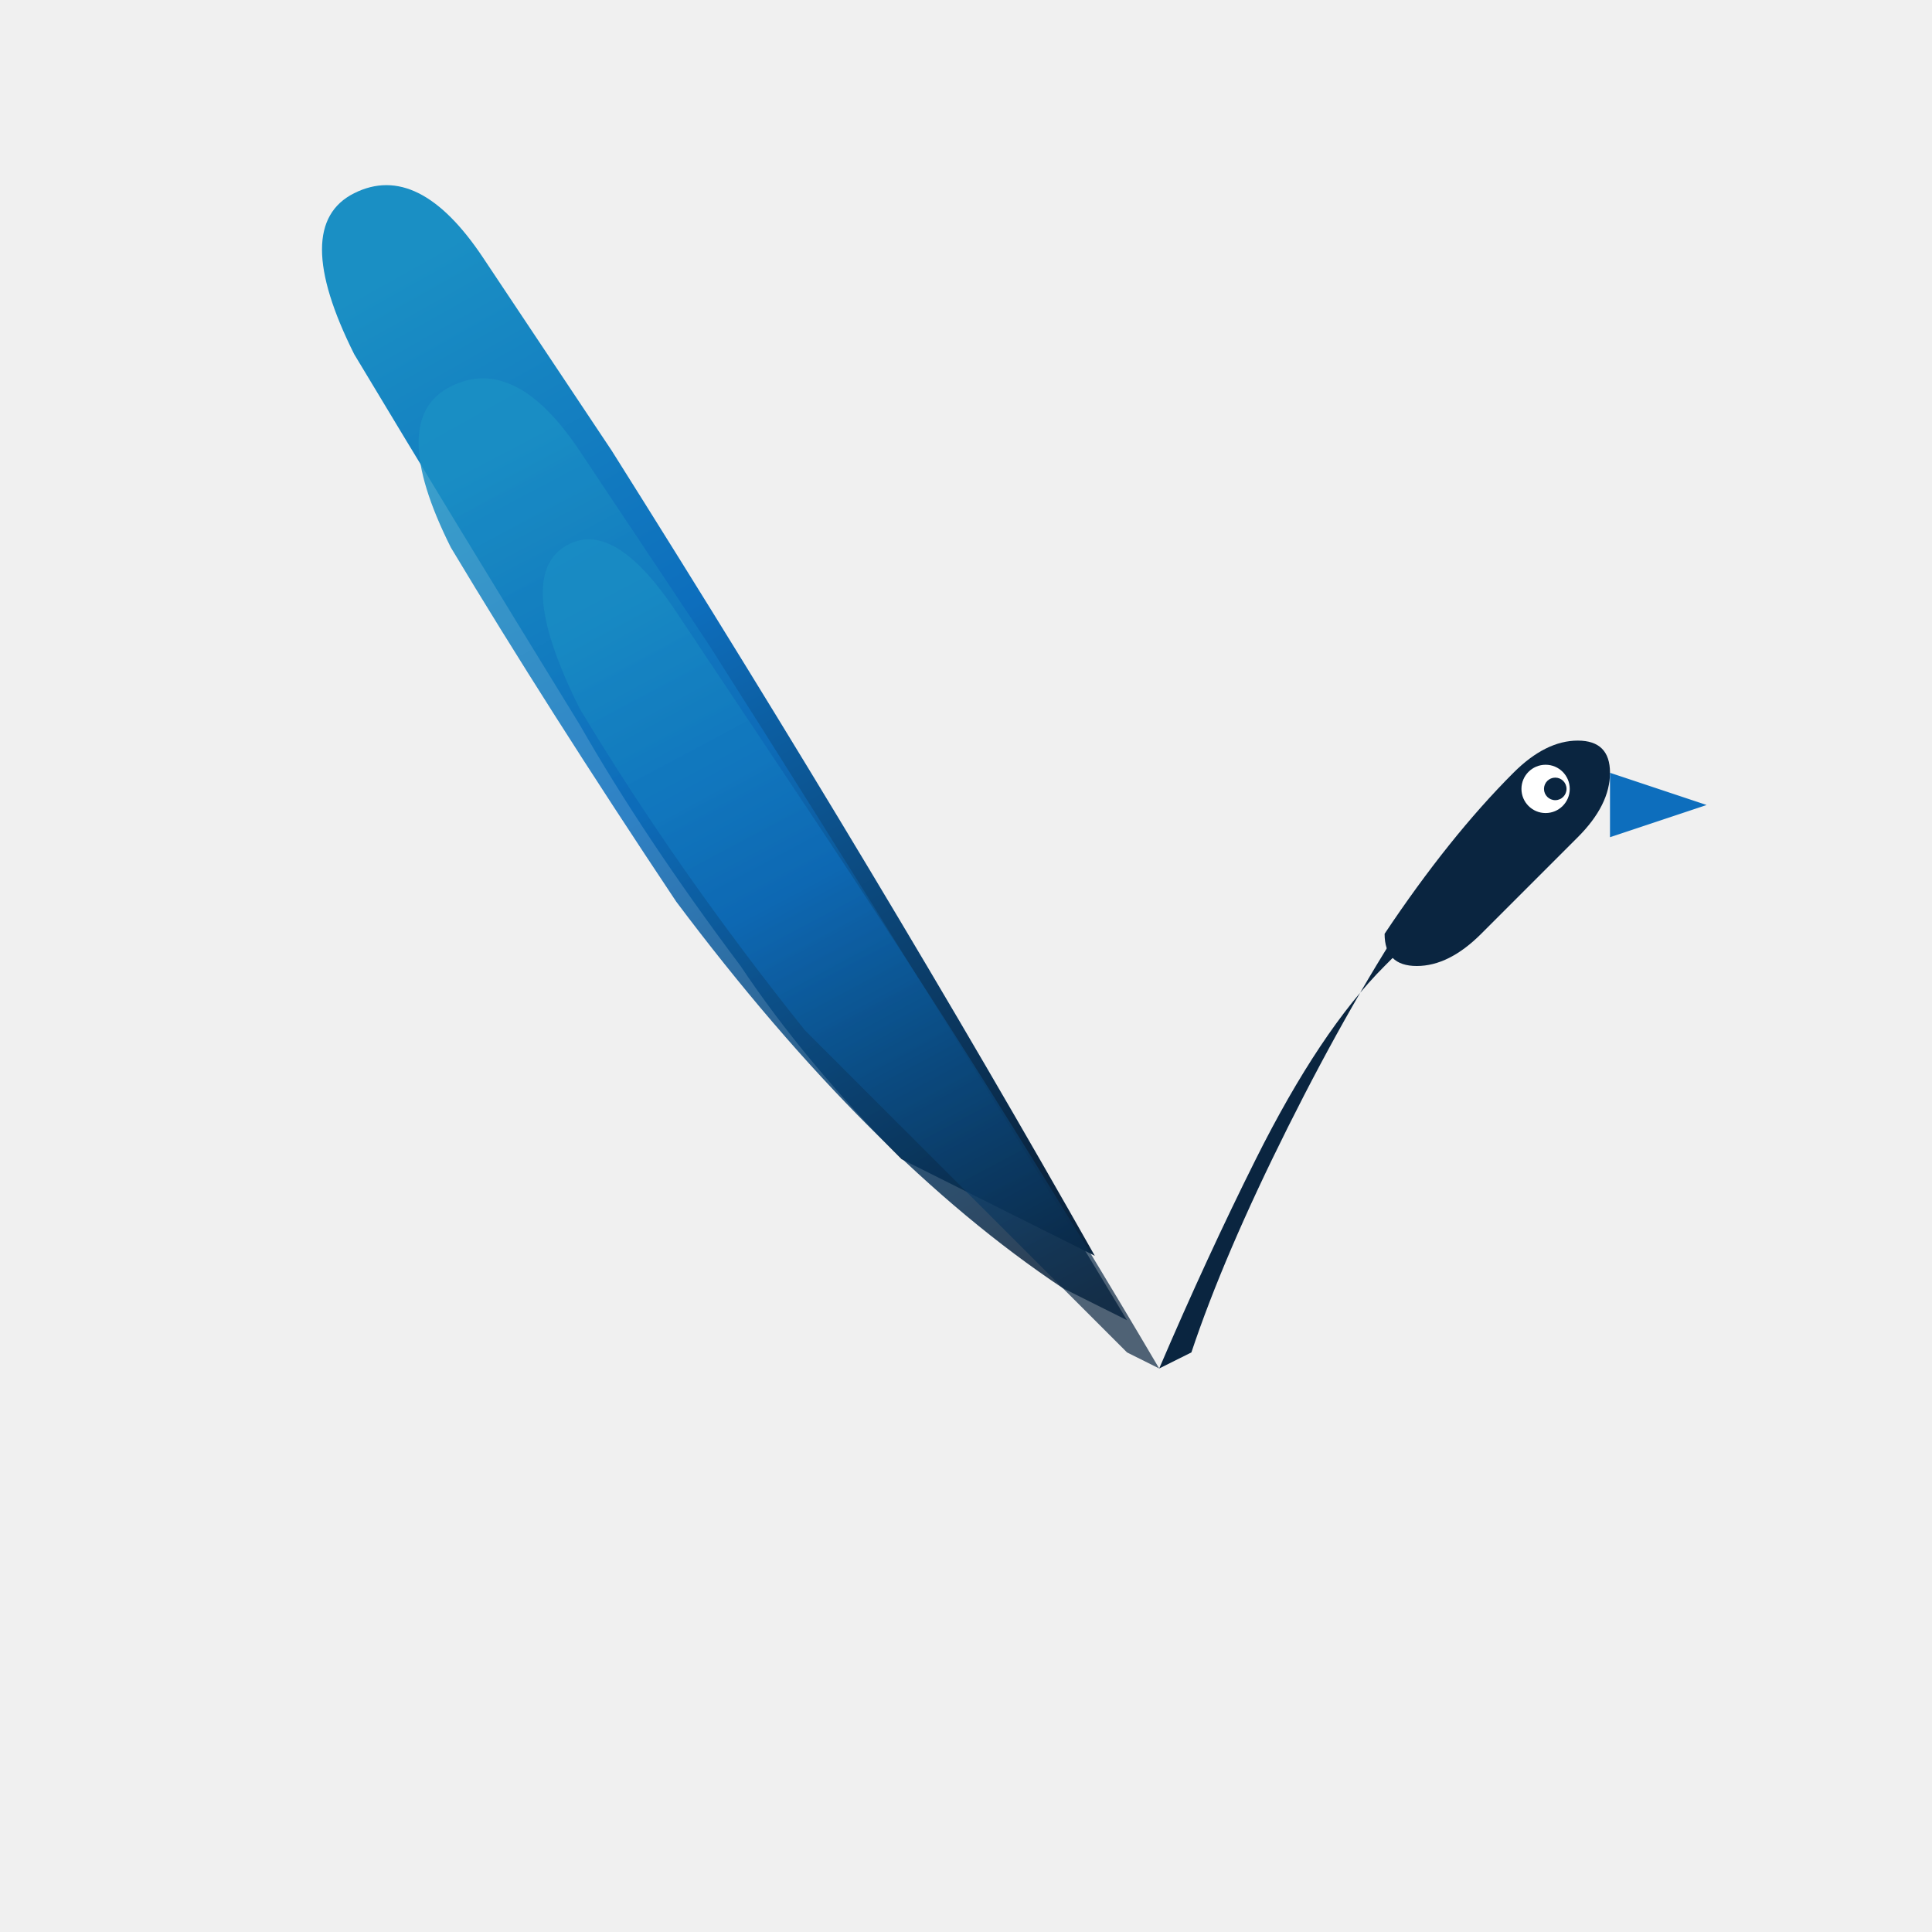
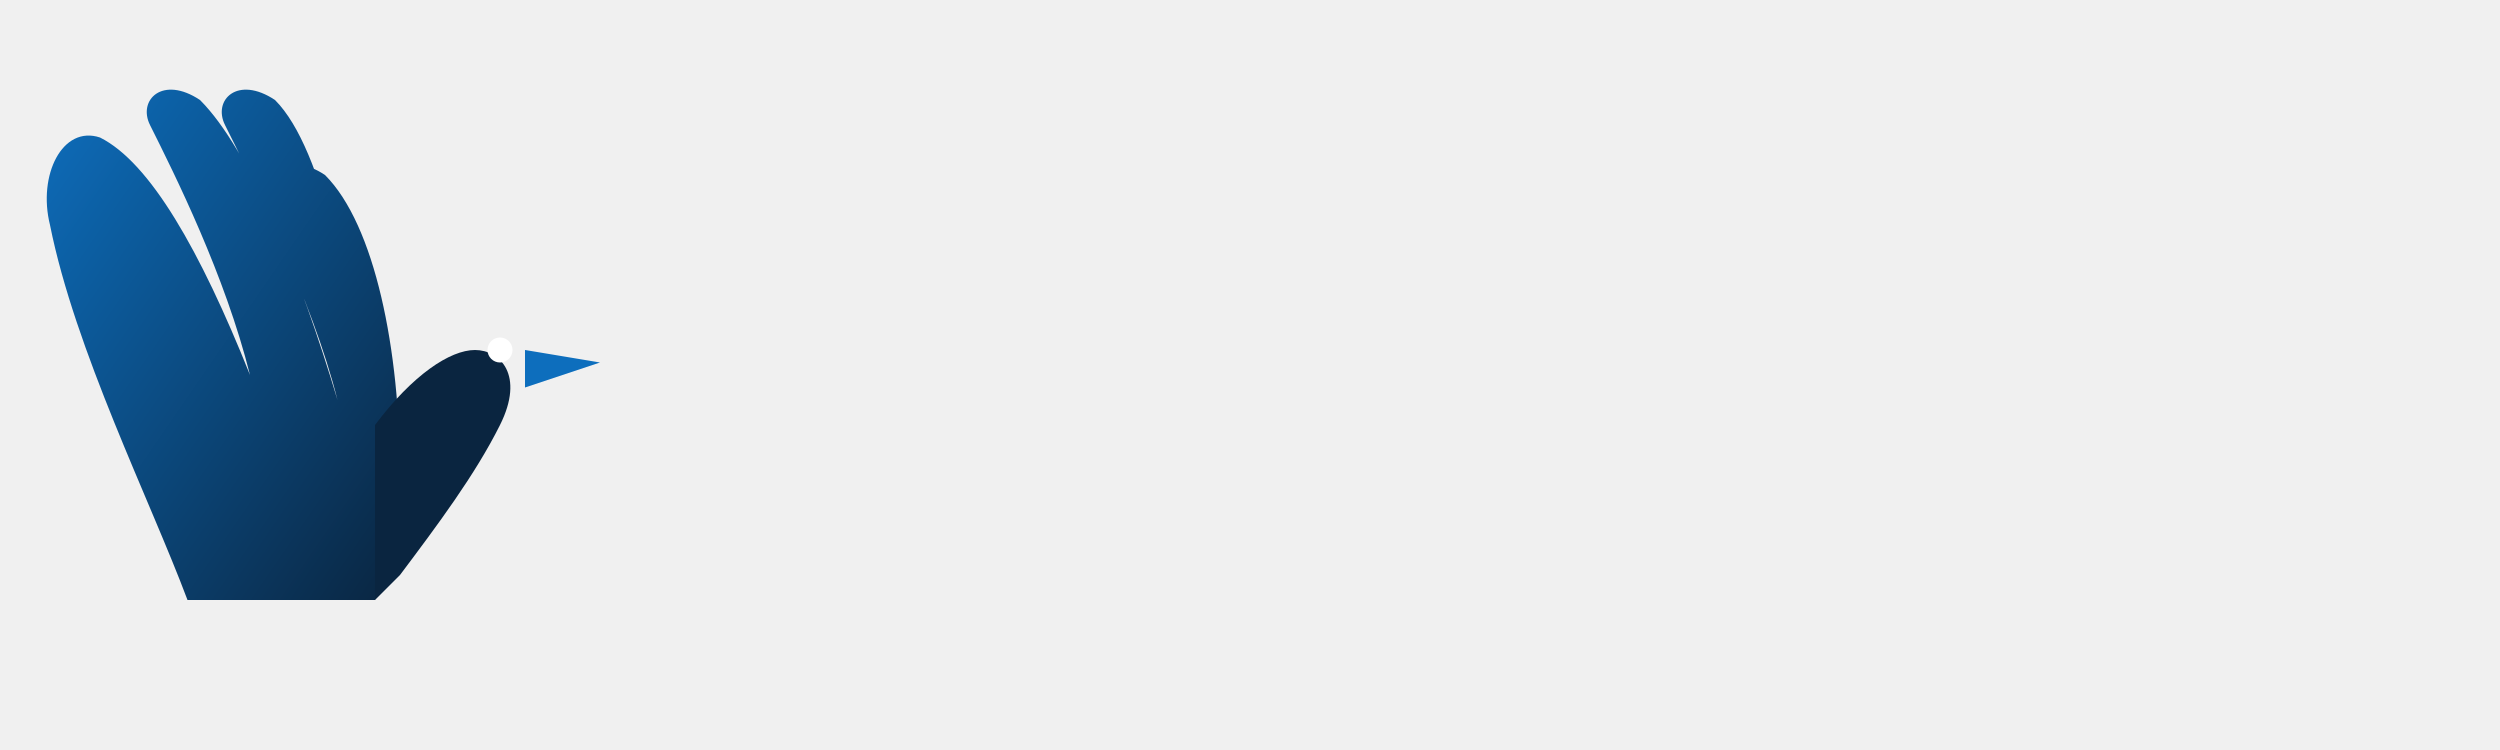
- <svg xmlns="http://www.w3.org/2000/svg" viewBox="0 0 120 120" fill="none">
+ <svg xmlns="http://www.w3.org/2000/svg" viewBox="0 0 200 60" fill="none">
  <defs>
-     <linearGradient id="wg" x1="30%" y1="0%" x2="70%" y2="100%">
-       <stop offset="0%" stop-color="#1a8fc4" />
-       <stop offset="40%" stop-color="#0d6ebd" />
+     <linearGradient id="g1" x1="0%" y1="0%" x2="100%" y2="100%">
+       <stop offset="0%" stop-color="#0d6ebd" />
      <stop offset="100%" stop-color="#0a2540" />
    </linearGradient>
  </defs>
-   <path d="M68 78 Q55 55 38 28 Q34 22 30 16 Q26 10 22 12 Q18 14 22 22 Q28 32 36 45 Q40 52 46 60 Q50 66 56 72 L68 78Z" fill="url(#wg)" />
-   <path d="M70 82 Q58 62 44 40 Q40 34 36 28 Q32 22 28 24 Q24 26 28 34 Q34 44 42 56 Q48 64 54 70 Q60 76 66 80 L70 82Z" fill="url(#wg)" opacity="0.85" />
-   <path d="M72 85 Q62 68 50 50 Q46 44 42 38 Q38 32 35 34 Q32 36 36 44 Q42 54 50 64 Q56 70 62 76 Q66 80 70 84 L72 85Z" fill="url(#wg)" opacity="0.7" />
-   <path d="M72 85 Q75 78 78 72 Q82 64 86 60 Q90 56 92 54 Q94 52 93 52 Q92 52 88 56 Q84 62 80 70 Q76 78 74 84 L72 85Z" fill="#0a2540" />
-   <path d="M86 58 Q90 52 94 48 Q96 46 98 46 Q100 46 100 48 Q100 50 98 52 Q96 54 92 58 Q90 60 88 60 Q86 60 86 58Z" fill="#0a2540" />
-   <path d="M100 48 L106 50 L100 52Z" fill="#0d6ebd" />
-   <circle cx="96" cy="49" r="1.5" fill="white" />
-   <circle cx="96.6" cy="49" r="0.7" fill="#0a2540" />
+   <path d="M15 48 C12 40 6 28 4 18 C3 14 5 10 8 11 C12 13 16 20 20 30 C18 22 14 14 12 10 C11 8 13 6 16 8 C20 12 24 22 27 32 C25 24 20 14 18 10 C17 8 19 6 22 8 C26 12 28 24 30 34 C28 28 24 20 22 16 C21 14 23 12 26 14 C30 18 32 28 32 38 L30 48Z" fill="url(#g1)" />
+   <path d="M30 34 C33 30 36 28 38 28 C40 28 42 30 40 34 C38 38 35 42 32 46 L30 48Z" fill="#0a2540" />
+   <path d="M42 28 L48 29 L42 31Z" fill="#0d6ebd" />
+   <circle cx="40" cy="28" r="1" fill="white" />
</svg>
